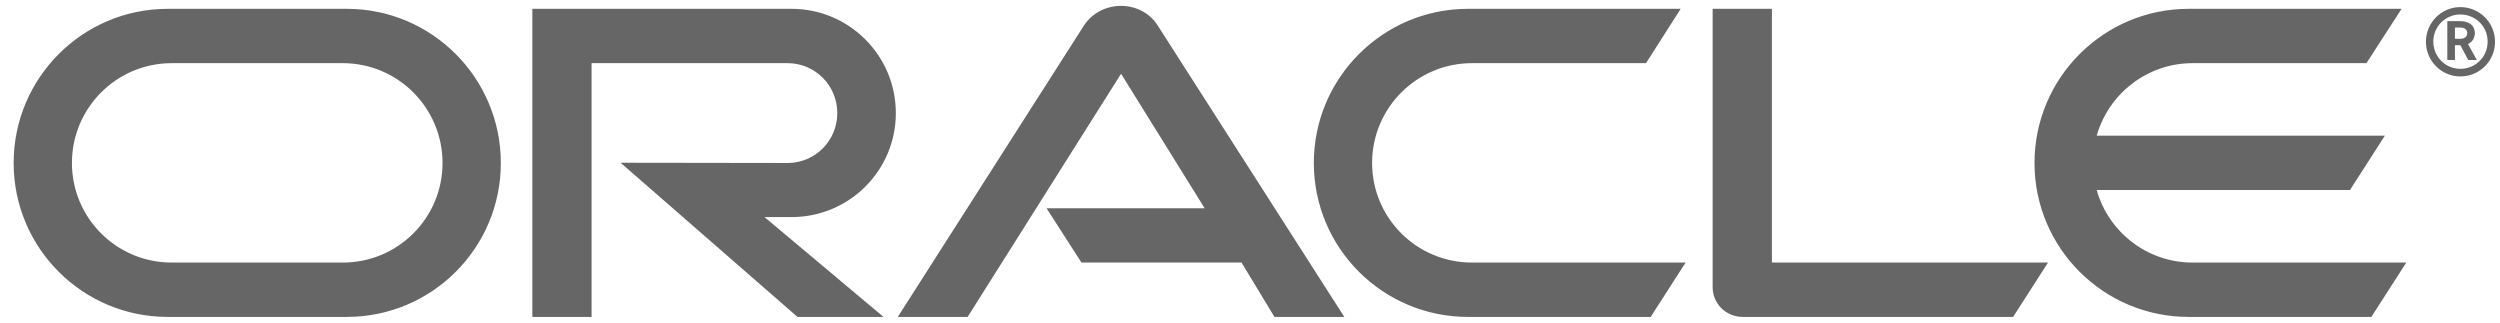
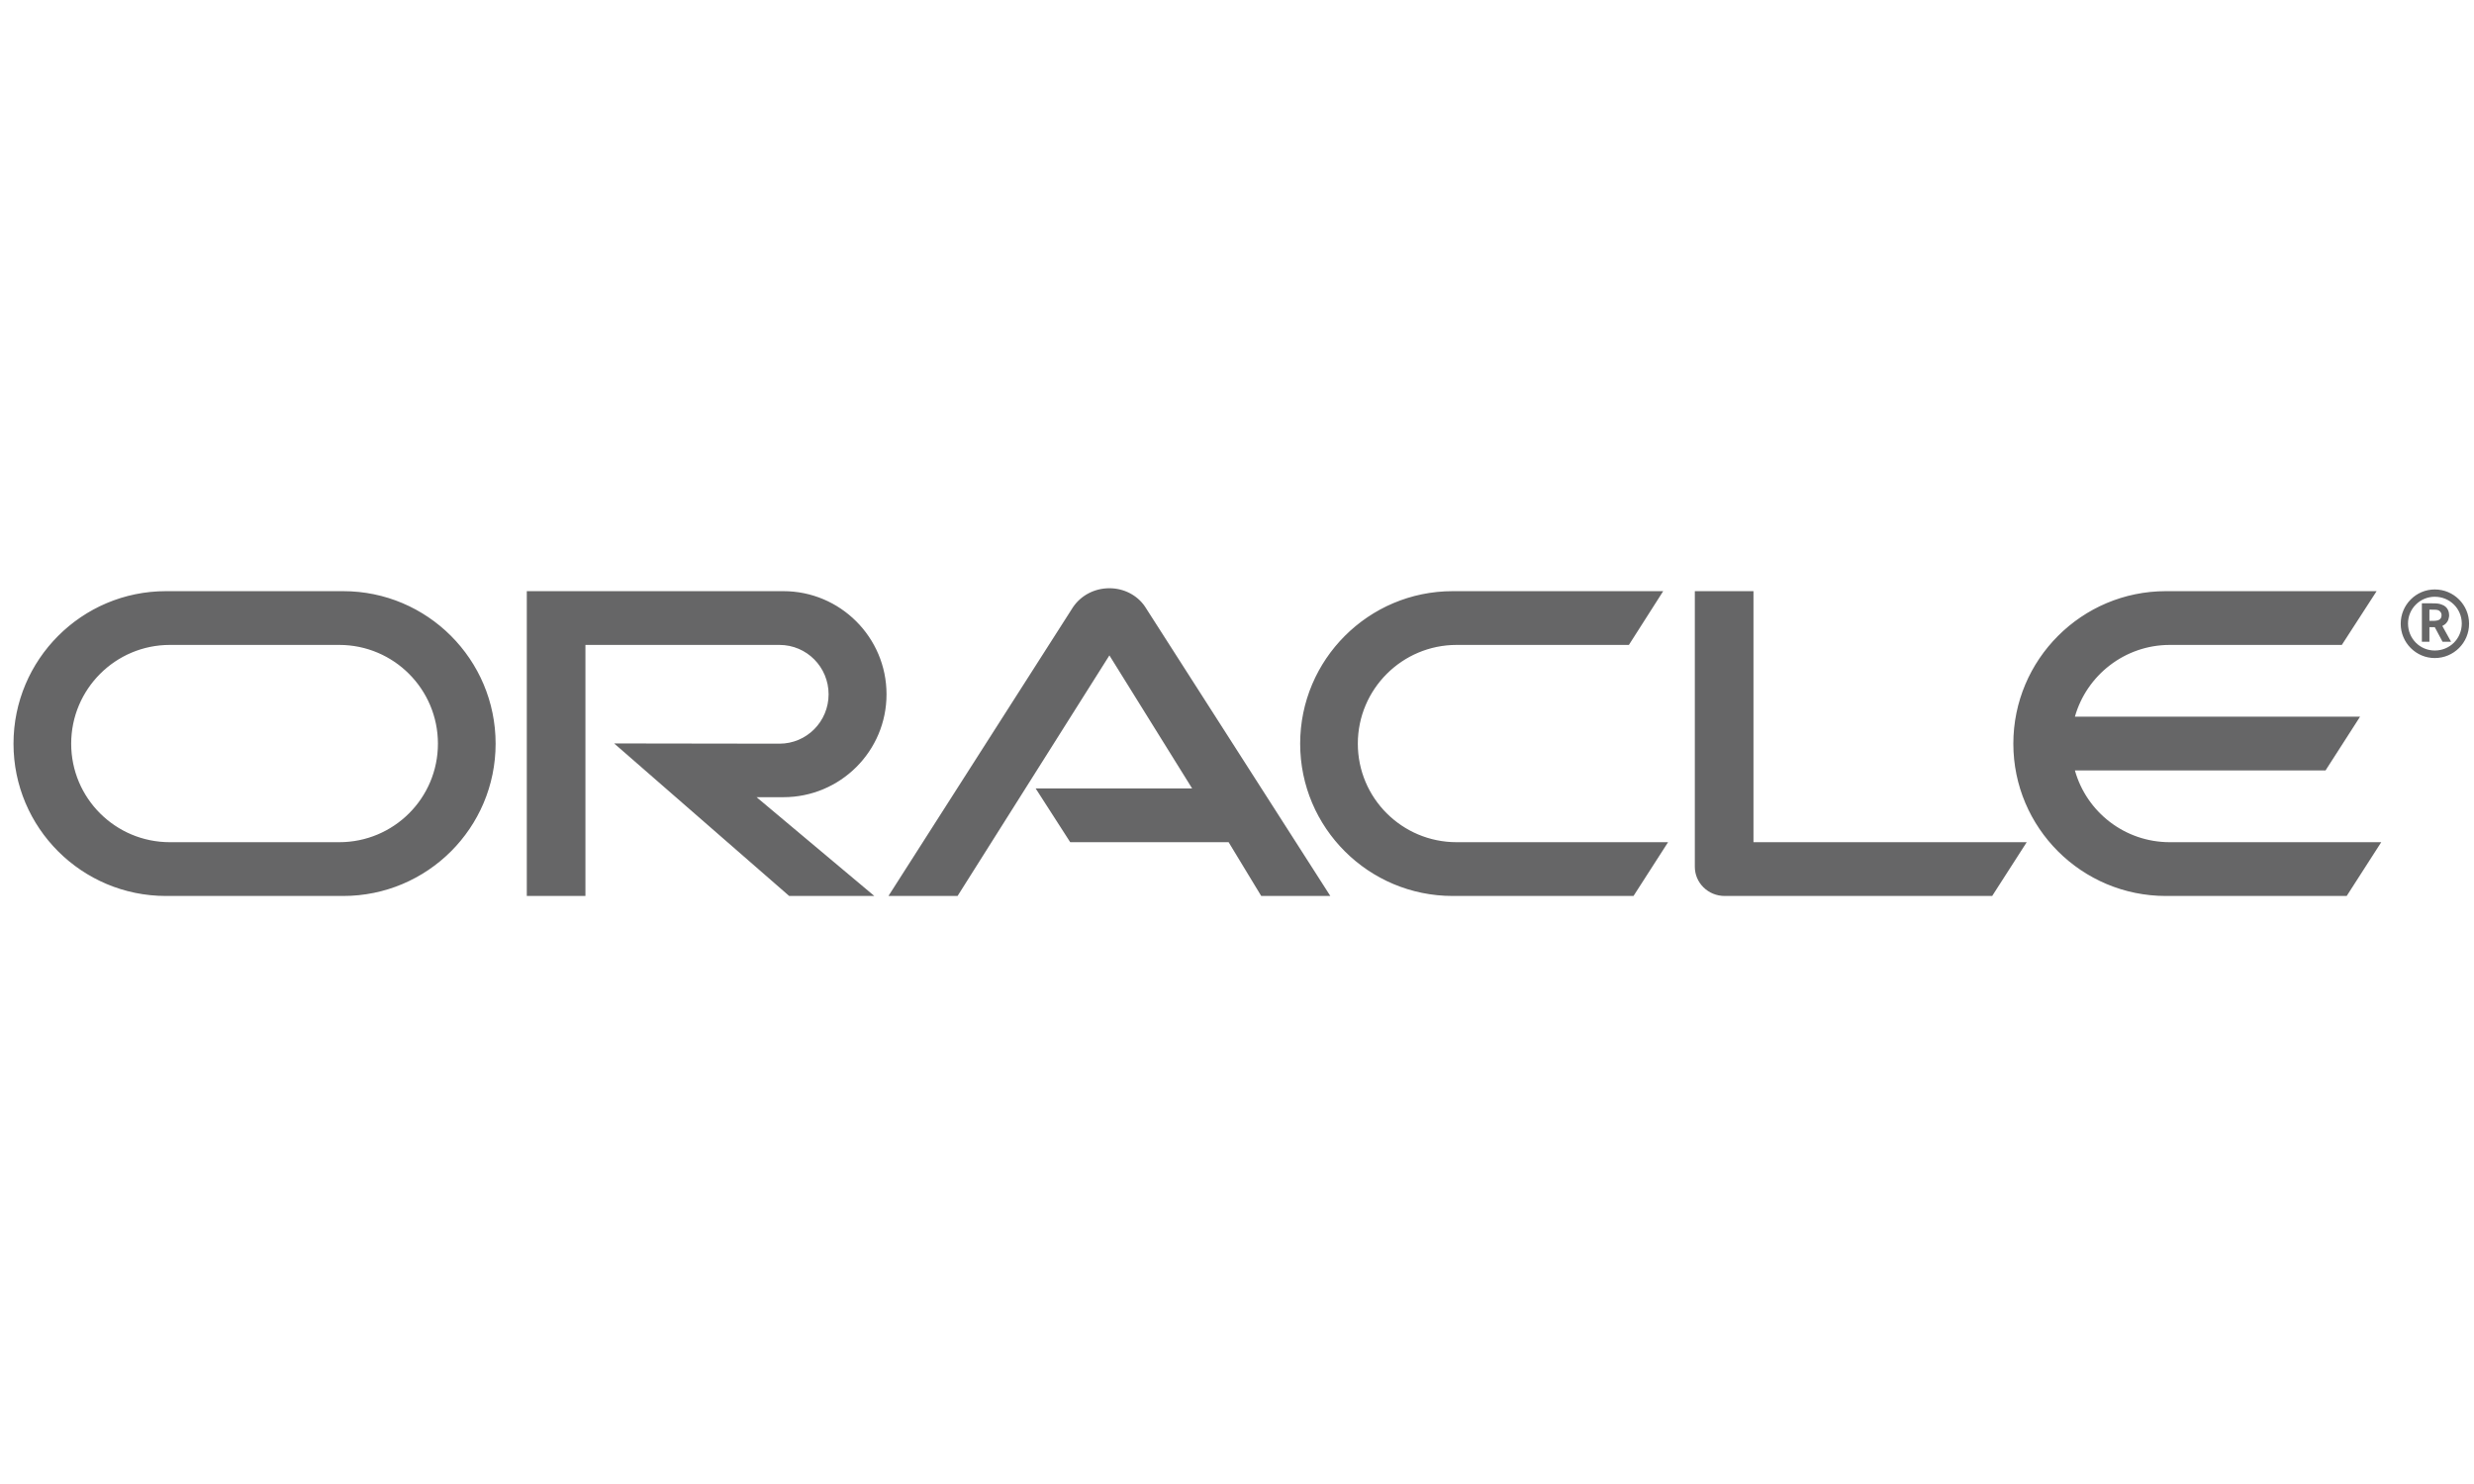
- <svg xmlns="http://www.w3.org/2000/svg" width="155" height="20" viewBox="0 0 155 20" fill="none">
+ <svg xmlns="http://www.w3.org/2000/svg" width="25" height="15" viewBox="0 0 155 20" fill="none">
  <path d="M64.886 12.911H74.689L69.506 4.572L59.993 19.649H55.663L67.234 1.538C67.737 0.806 68.576 0.364 69.506 0.364C70.405 0.364 71.243 0.791 71.731 1.508L83.347 19.649H79.018L76.975 16.279H67.051L64.886 12.911ZM109.858 16.279V0.547H106.184V17.819C106.184 18.292 106.367 18.749 106.717 19.1C107.068 19.45 107.541 19.649 108.059 19.649H124.813L126.977 16.279H109.858ZM49.078 13.459C52.645 13.459 55.542 10.578 55.542 7.011C55.542 3.444 52.645 0.547 49.078 0.547H33.005V19.649H36.678V3.916H48.834C50.541 3.916 51.913 5.303 51.913 7.011C51.913 8.718 50.541 10.105 48.834 10.105L38.477 10.09L49.444 19.649H54.779L47.401 13.459L49.078 13.459ZM10.398 19.649C5.125 19.649 0.846 15.38 0.846 10.105C0.846 4.831 5.125 0.547 10.398 0.547H21.5C26.775 0.547 31.051 4.831 31.051 10.105C31.051 15.38 26.775 19.649 21.5 19.649H10.398ZM21.254 16.279C24.67 16.279 27.437 13.52 27.437 10.105C27.437 6.691 24.67 3.916 21.254 3.916H10.643C7.229 3.916 4.46 6.691 4.46 10.105C4.46 13.52 7.229 16.279 10.643 16.279H21.254ZM91.016 19.649C85.741 19.649 81.457 15.38 81.457 10.105C81.457 4.831 85.741 0.547 91.016 0.547H104.202L102.053 3.916H91.26C87.845 3.916 85.07 6.691 85.07 10.105C85.07 13.52 87.845 16.279 91.26 16.279H104.507L102.342 19.649H91.016ZM135.941 16.279C133.121 16.279 130.728 14.389 129.996 11.782H145.698L147.862 8.413H129.996C130.728 5.822 133.121 3.916 135.941 3.916H146.719L148.899 0.547H135.697C130.423 0.547 126.139 4.831 126.139 10.105C126.139 15.38 130.423 19.649 135.697 19.649H147.024L149.189 16.279H135.941ZM150.866 2.575C150.865 2.354 150.908 2.136 150.992 1.932C151.076 1.728 151.199 1.543 151.355 1.388C151.511 1.232 151.696 1.108 151.9 1.024C152.104 0.94 152.322 0.897 152.542 0.898C153.488 0.898 154.234 1.645 154.234 2.575C154.234 3.52 153.488 4.267 152.542 4.267C151.612 4.267 150.866 3.52 150.866 2.575ZM152.542 4.739C153.731 4.739 154.692 3.779 154.692 2.59C154.692 1.401 153.731 0.44 152.542 0.44C151.369 0.44 150.408 1.401 150.408 2.59C150.408 3.779 151.369 4.739 152.542 4.739ZM152.344 1.309C152.68 1.309 152.817 1.325 152.969 1.386C153.396 1.523 153.442 1.904 153.442 2.056C153.442 2.087 153.442 2.163 153.411 2.255C153.396 2.346 153.335 2.529 153.122 2.666C153.091 2.681 153.076 2.697 153.015 2.727L153.564 3.718H153.03L152.542 2.803H152.207V3.718H151.734V1.309H152.344ZM152.512 2.407C152.664 2.392 152.817 2.392 152.908 2.255C152.954 2.194 152.969 2.133 152.969 2.041C152.969 1.919 152.893 1.812 152.786 1.752C152.68 1.706 152.573 1.706 152.344 1.706H152.207V2.407H152.512Z" fill="#666667" />
</svg>
